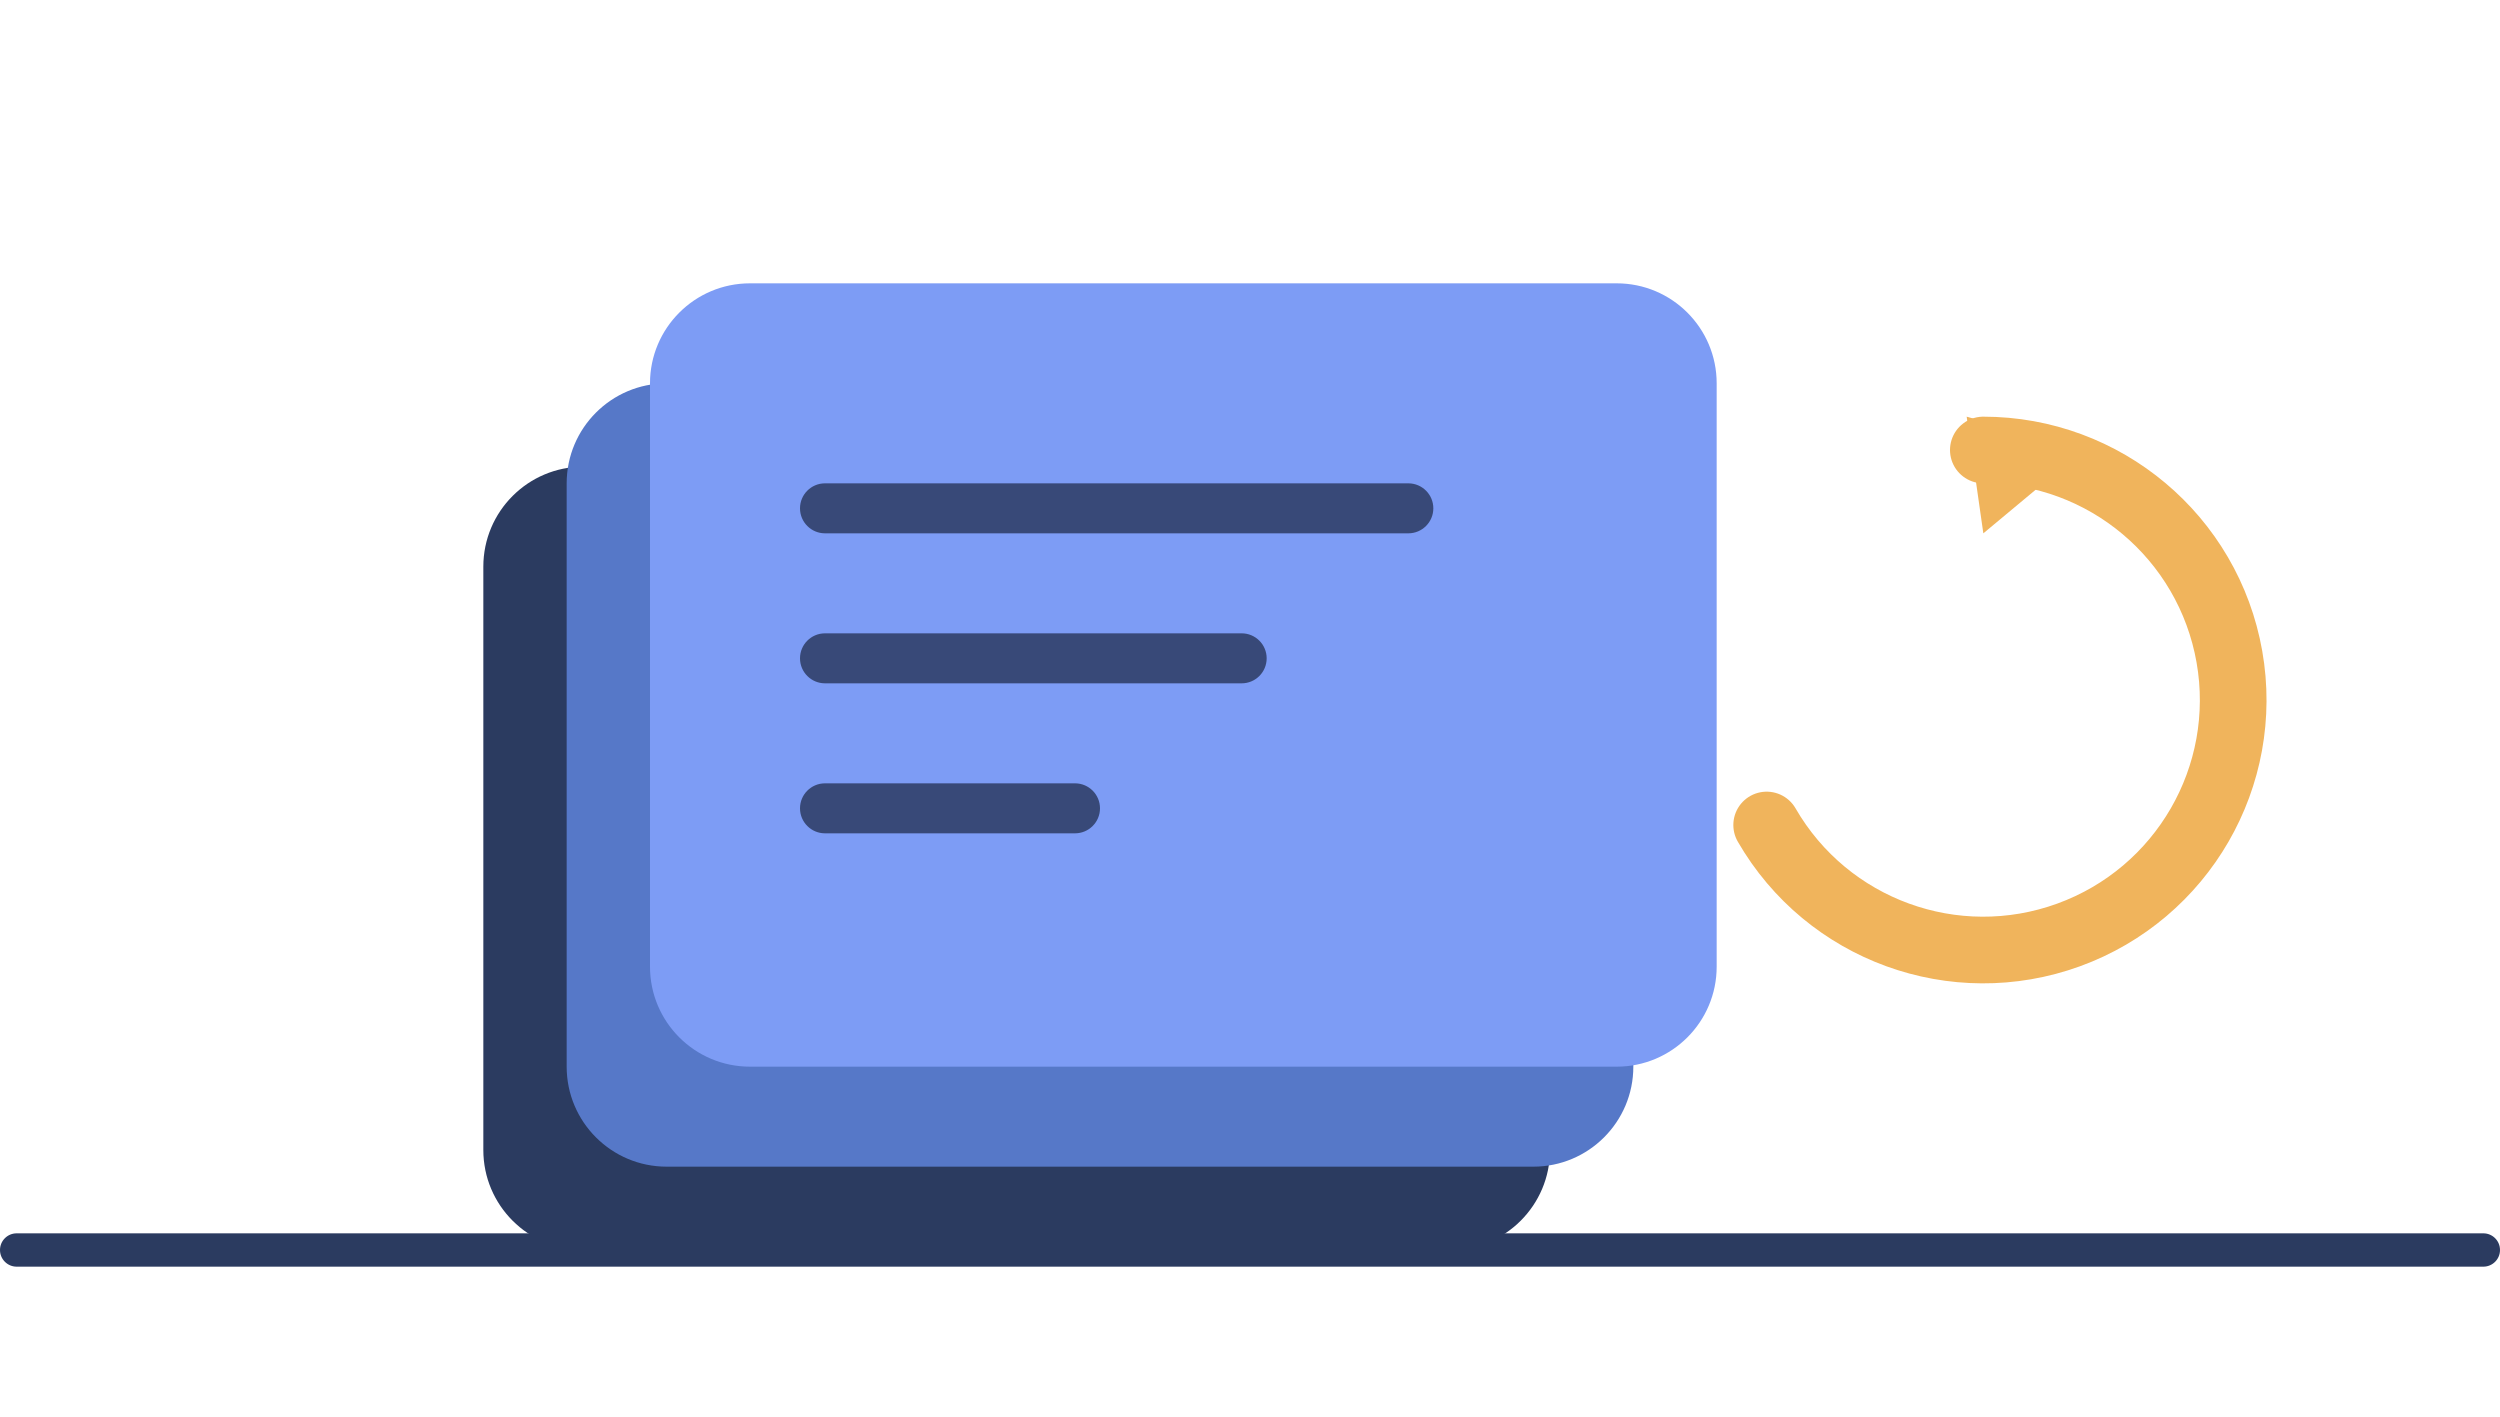
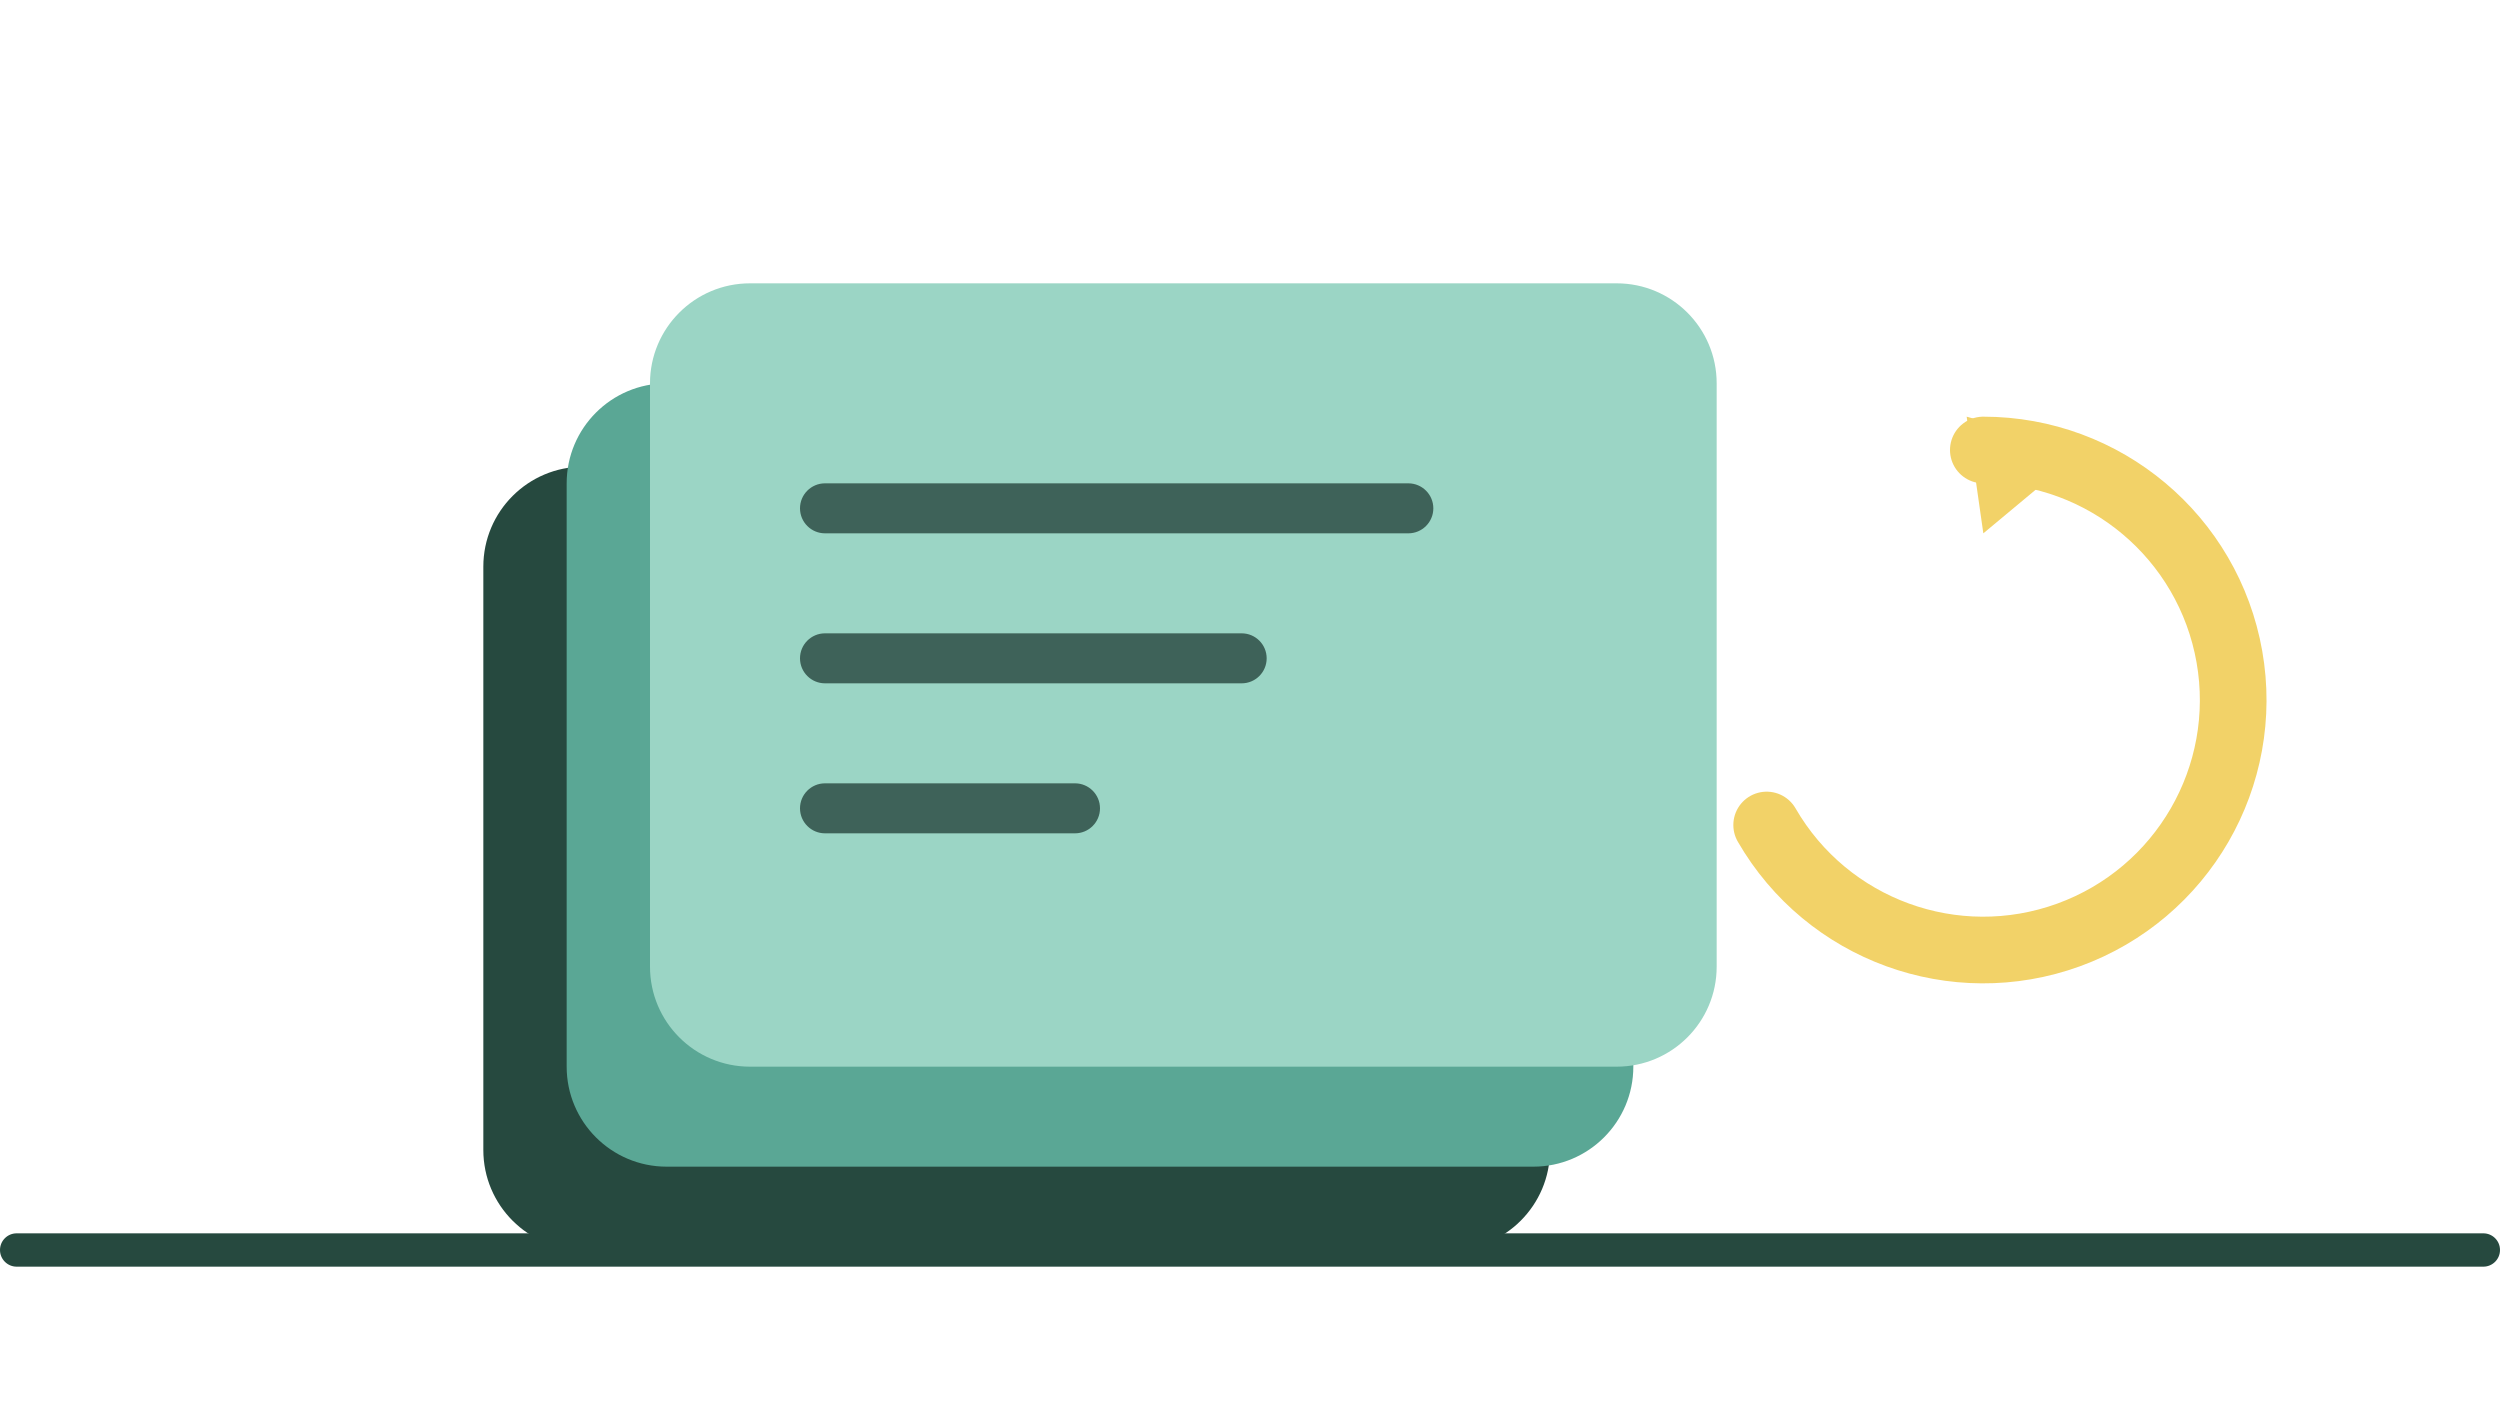
<svg xmlns="http://www.w3.org/2000/svg" viewBox="0 0 300 170" width="300" height="170" fill="none" role="img" aria-hidden="true">
-   <rect x="0" y="148" width="300" height="4" rx="2" fill="#2b3b60" />
-   <rect x="58" y="56" width="128" height="94" rx="12" fill="#2b3b60" />
-   <rect x="68" y="46" width="128" height="94" rx="12" fill="#5678c8" />
-   <rect x="78" y="34" width="128" height="94" rx="12" fill="#7d9cf5" />
-   <rect x="96" y="58" width="76" height="6" rx="3" fill="#1b2743" opacity=".7" />
-   <rect x="96" y="76" width="56" height="6" rx="3" fill="#1b2743" opacity=".7" />
-   <rect x="96" y="94" width="36" height="6" rx="3" fill="#1b2743" opacity=".7" />
+   <rect x="0" y="148" width="300" height="4" rx="2" fill="#26493F" />
+   <rect x="58" y="56" width="128" height="94" rx="12" fill="#26493F" />
+   <rect x="68" y="46" width="128" height="94" rx="12" fill="#5AA795" />
+   <rect x="78" y="34" width="128" height="94" rx="12" fill="#9BD5C5" />
+   <rect x="96" y="58" width="76" height="6" rx="3" fill="#17322B" opacity=".7" />
+   <rect x="96" y="76" width="56" height="6" rx="3" fill="#17322B" opacity=".7" />
+   <rect x="96" y="94" width="36" height="6" rx="3" fill="#17322B" opacity=".7" />
  <g transform="translate(238 84)">
-     <path d="M0 -30 a30 30 0 1 1 -26 45" fill="none" stroke="#f0b45c" stroke-width="8" stroke-linecap="round" />
-     <path d="M-2 -34 l14 4 l-12 10Z" fill="#f0b45c" />
+     <path d="M0 -30 a30 30 0 1 1 -26 45" fill="none" stroke="#F2D268" stroke-width="8" stroke-linecap="round" />
+     <path d="M-2 -34 l14 4 l-12 10Z" fill="#F2D268" />
  </g>
</svg>
